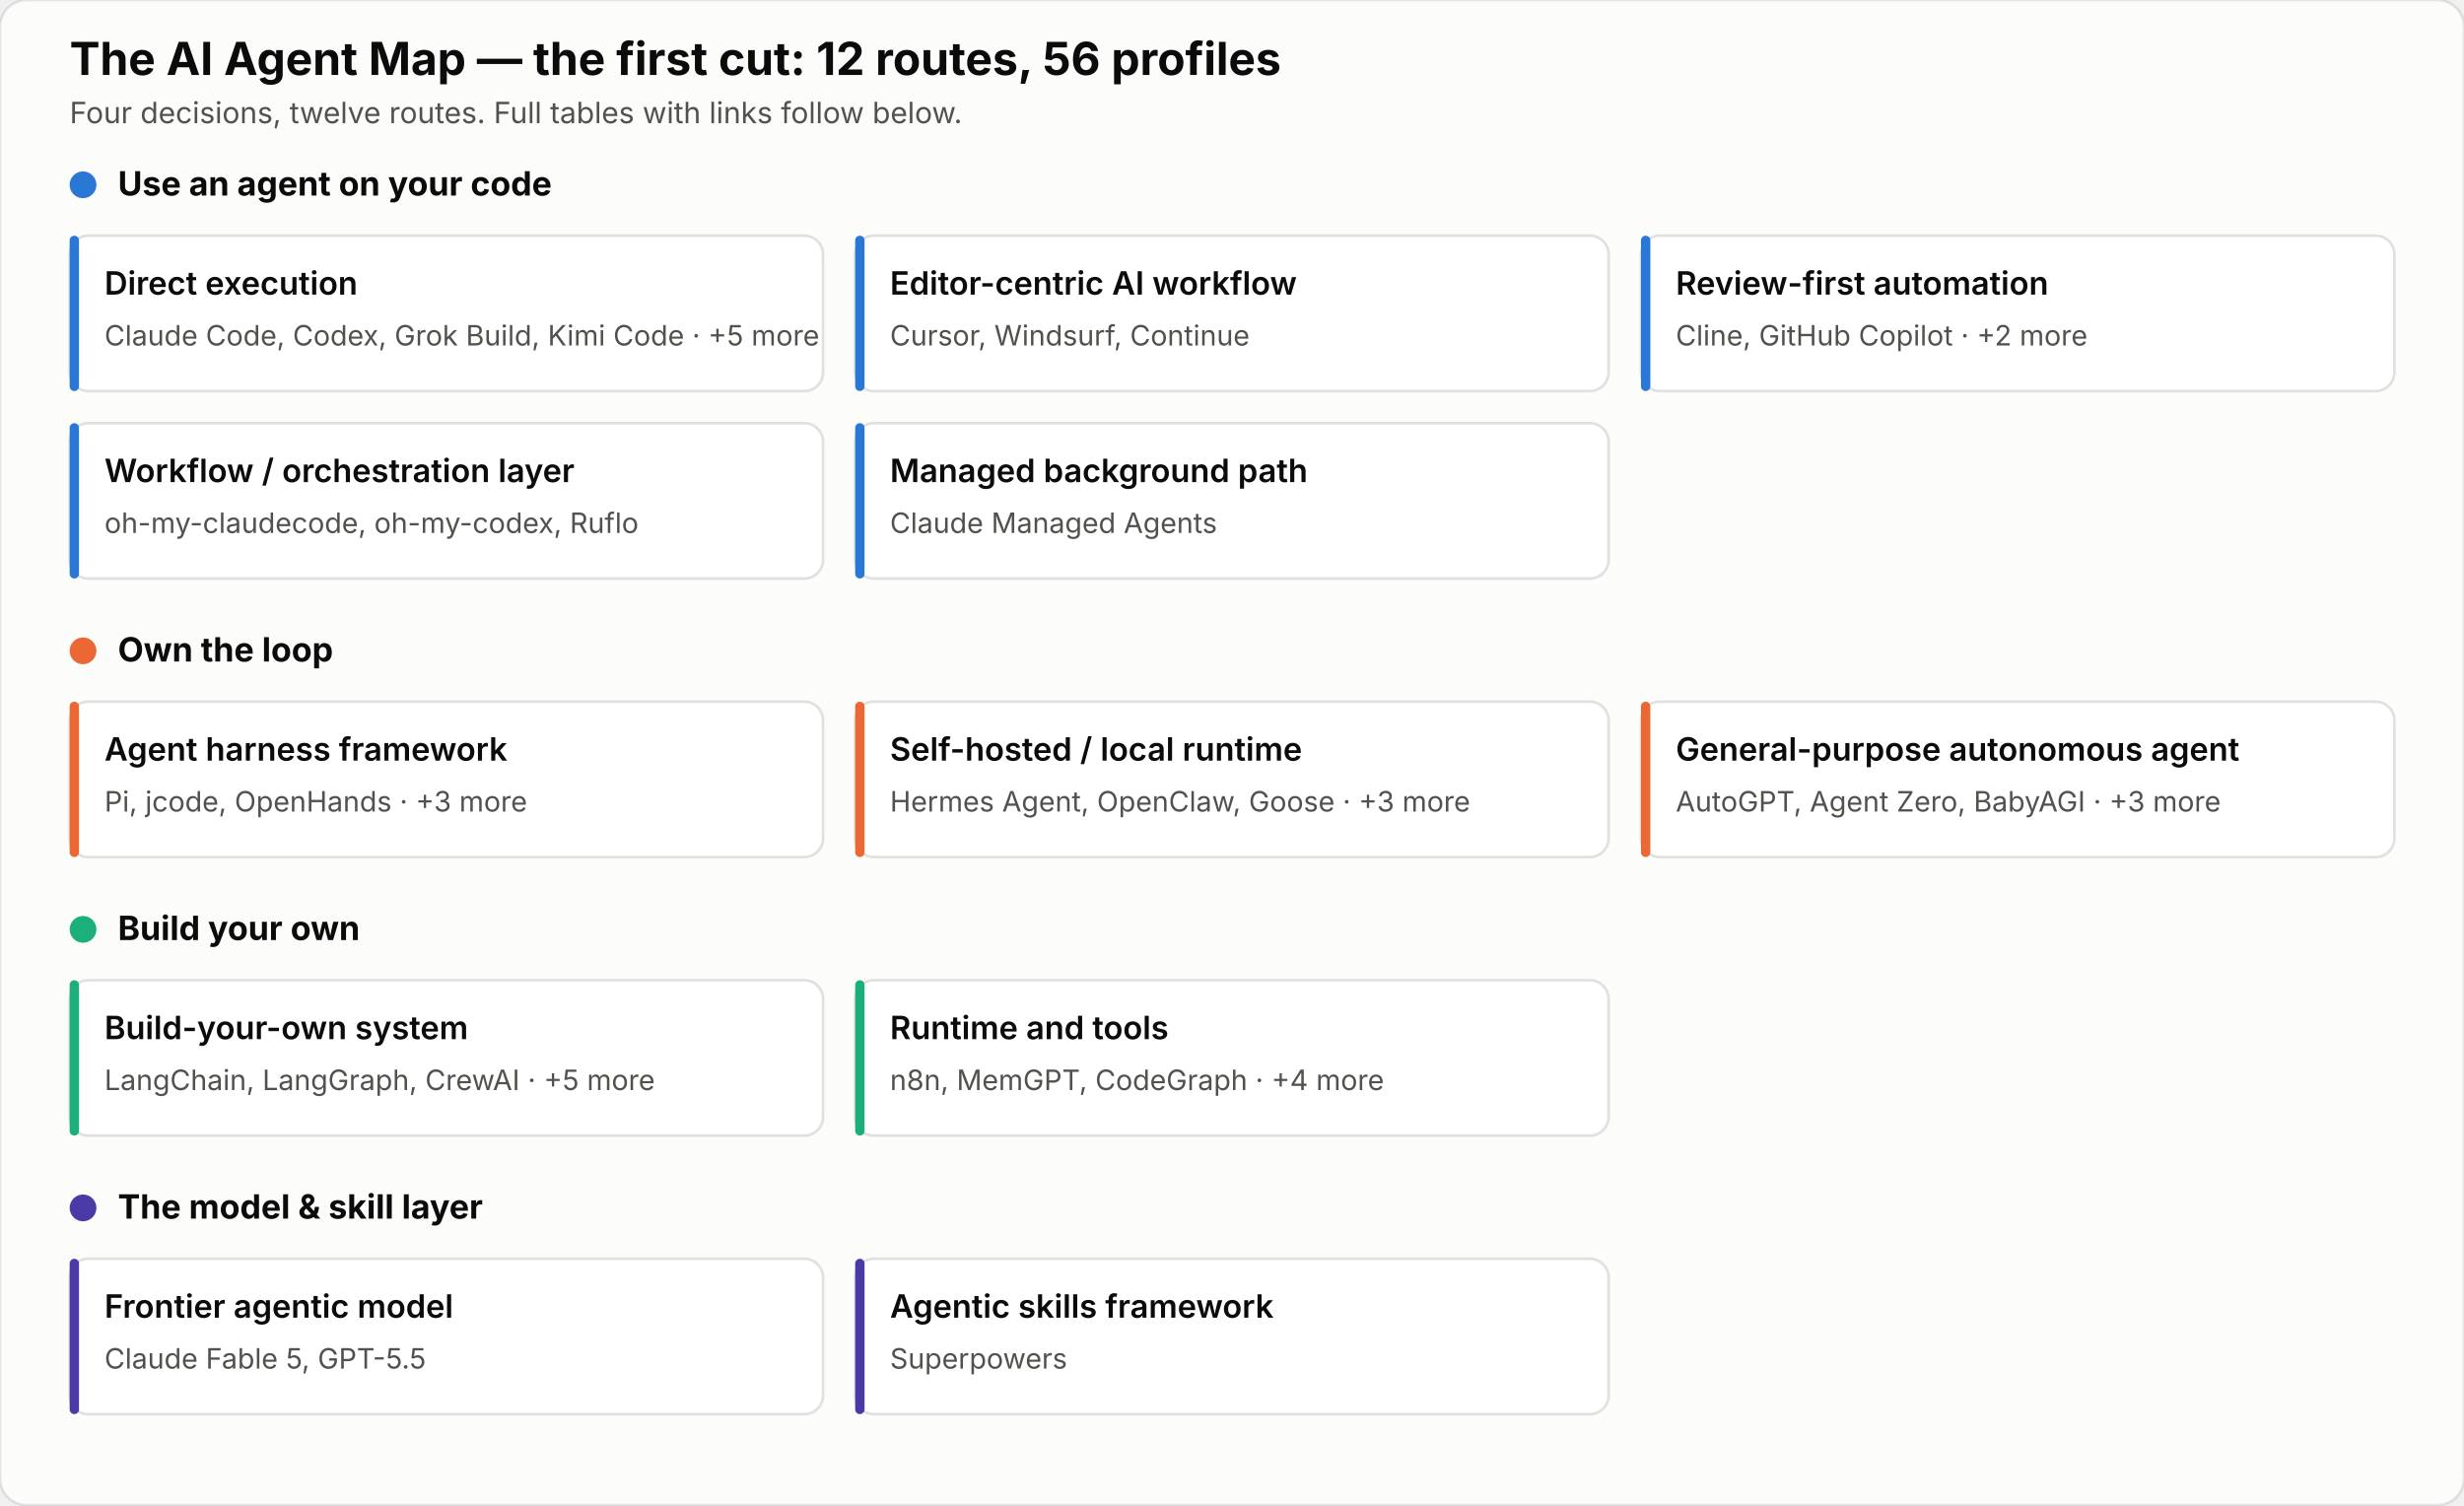
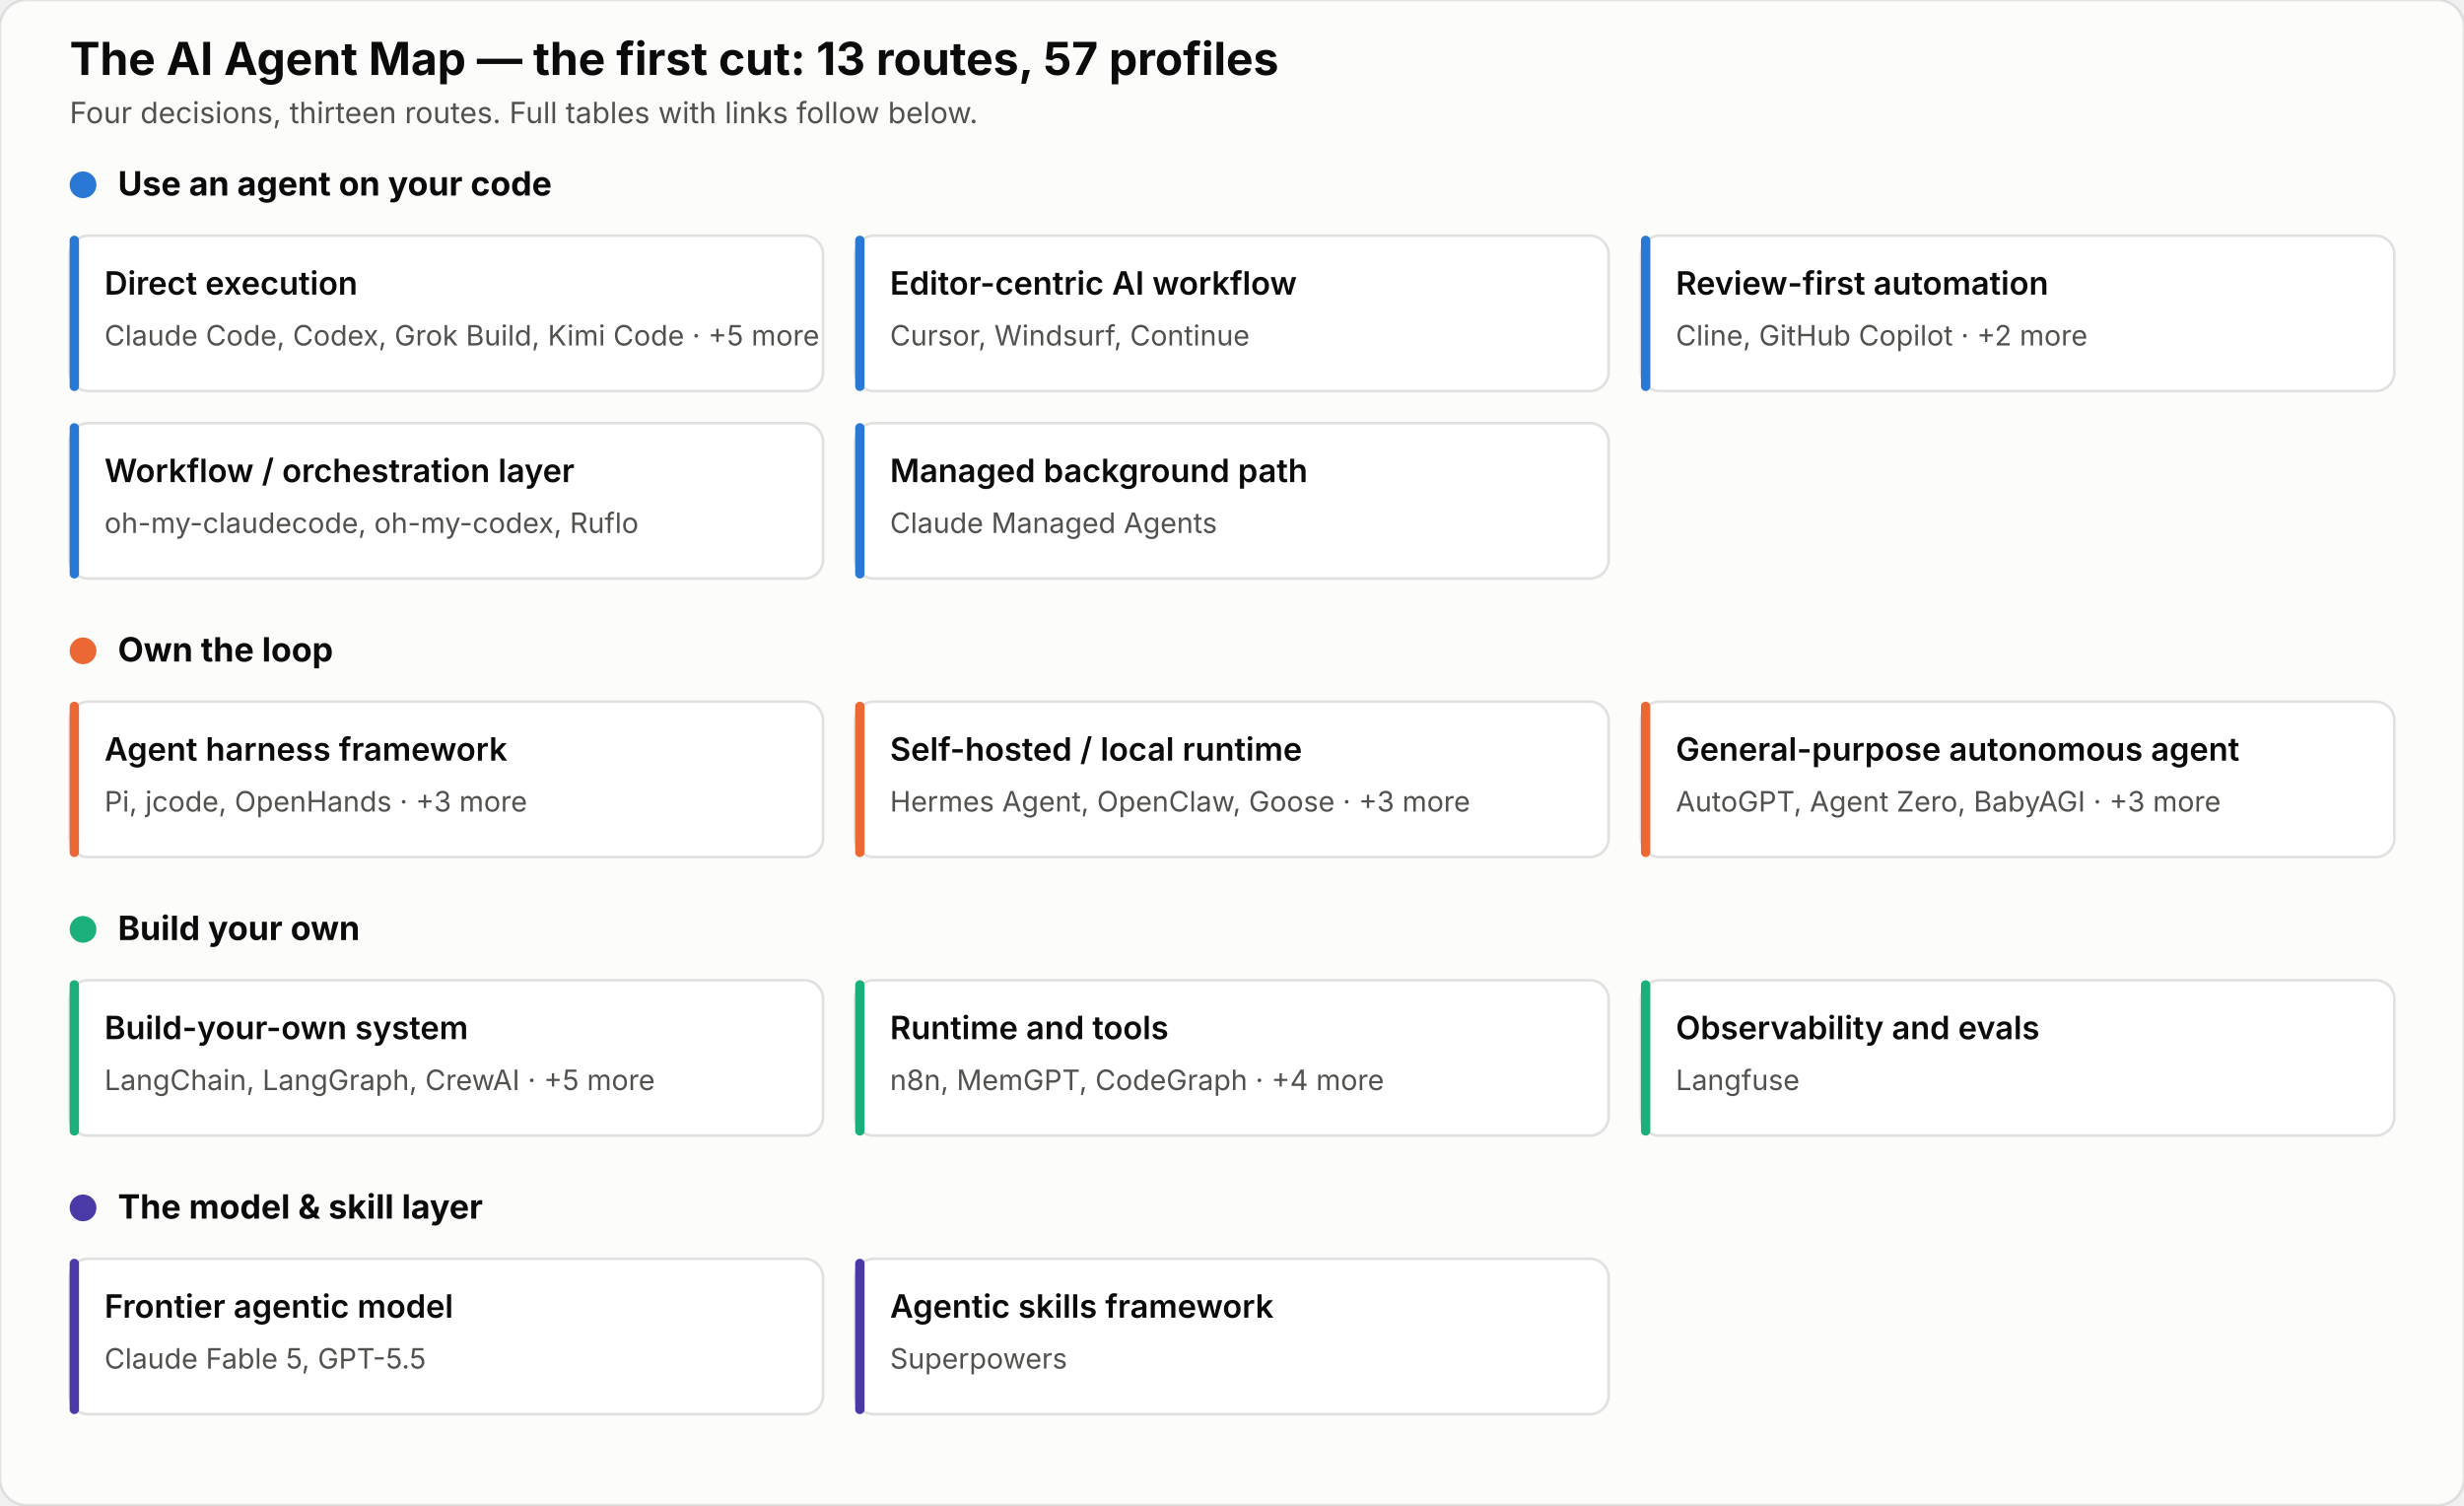
<svg xmlns="http://www.w3.org/2000/svg" width="920" height="562" viewBox="0 0 920 562" font-family="system-ui, -apple-system, sans-serif">
  <rect width="920" height="562" rx="10" fill="#fcfcfb" stroke="rgba(11,11,11,0.10)" />
-   <text x="26" y="28" font-size="17" font-weight="700" fill="#0b0b0b">The AI Agent Map — the first cut: 12 routes, 56 profiles</text>
-   <text x="26" y="46" font-size="11" fill="#52514e">Four decisions, twelve routes. Full tables with links follow below.</text>
+   <text x="26" y="28" font-size="17" font-weight="700" fill="#0b0b0b">The AI Agent Map — the first cut: 13 routes, 57 profiles</text>
+   <text x="26" y="46" font-size="11" fill="#52514e">Four decisions, thirteen routes. Full tables with links follow below.</text>
  <circle cx="31" cy="69" r="5" fill="#2a78d6" />
  <text x="44" y="73" font-size="12.5" font-weight="700" fill="#0b0b0b">Use an agent on your code</text>
  <rect x="26.0" y="88.0" width="281.3" height="58" rx="7" fill="#ffffff" stroke="rgba(11,11,11,0.12)" />
  <rect x="26.0" y="88.0" width="3.5" height="58" rx="1.75" fill="#2a78d6" />
  <text x="39.0" y="110.0" font-size="12" font-weight="600" fill="#0b0b0b">Direct execution</text>
  <text x="39.0" y="129.0" font-size="10.5" fill="#52514e">Claude Code, Codex, Grok Build, Kimi Code · +5 more</text>
  <rect x="319.3" y="88.0" width="281.3" height="58" rx="7" fill="#ffffff" stroke="rgba(11,11,11,0.12)" />
  <rect x="319.3" y="88.0" width="3.5" height="58" rx="1.75" fill="#2a78d6" />
  <text x="332.3" y="110.0" font-size="12" font-weight="600" fill="#0b0b0b">Editor-centric AI workflow</text>
  <text x="332.3" y="129.0" font-size="10.5" fill="#52514e">Cursor, Windsurf, Continue</text>
  <rect x="612.7" y="88.0" width="281.3" height="58" rx="7" fill="#ffffff" stroke="rgba(11,11,11,0.12)" />
  <rect x="612.7" y="88.0" width="3.5" height="58" rx="1.75" fill="#2a78d6" />
  <text x="625.7" y="110.0" font-size="12" font-weight="600" fill="#0b0b0b">Review-first automation</text>
  <text x="625.7" y="129.0" font-size="10.5" fill="#52514e">Cline, GitHub Copilot · +2 more</text>
  <rect x="26.0" y="158.0" width="281.3" height="58" rx="7" fill="#ffffff" stroke="rgba(11,11,11,0.12)" />
  <rect x="26.0" y="158.0" width="3.5" height="58" rx="1.75" fill="#2a78d6" />
  <text x="39.0" y="180.0" font-size="12" font-weight="600" fill="#0b0b0b">Workflow / orchestration layer</text>
  <text x="39.0" y="199.0" font-size="10.5" fill="#52514e">oh-my-claudecode, oh-my-codex, Ruflo</text>
  <rect x="319.3" y="158.0" width="281.3" height="58" rx="7" fill="#ffffff" stroke="rgba(11,11,11,0.12)" />
  <rect x="319.3" y="158.0" width="3.5" height="58" rx="1.75" fill="#2a78d6" />
  <text x="332.3" y="180.0" font-size="12" font-weight="600" fill="#0b0b0b">Managed background path</text>
  <text x="332.3" y="199.0" font-size="10.5" fill="#52514e">Claude Managed Agents</text>
  <circle cx="31" cy="243" r="5" fill="#eb6834" />
  <text x="44" y="247" font-size="12.5" font-weight="700" fill="#0b0b0b">Own the loop</text>
  <rect x="26.0" y="262.0" width="281.3" height="58" rx="7" fill="#ffffff" stroke="rgba(11,11,11,0.12)" />
  <rect x="26.0" y="262.0" width="3.5" height="58" rx="1.75" fill="#eb6834" />
  <text x="39.0" y="284.0" font-size="12" font-weight="600" fill="#0b0b0b">Agent harness framework</text>
  <text x="39.0" y="303.0" font-size="10.5" fill="#52514e">Pi, jcode, OpenHands · +3 more</text>
  <rect x="319.3" y="262.0" width="281.3" height="58" rx="7" fill="#ffffff" stroke="rgba(11,11,11,0.12)" />
  <rect x="319.3" y="262.0" width="3.5" height="58" rx="1.75" fill="#eb6834" />
  <text x="332.3" y="284.0" font-size="12" font-weight="600" fill="#0b0b0b">Self-hosted / local runtime</text>
  <text x="332.3" y="303.0" font-size="10.5" fill="#52514e">Hermes Agent, OpenClaw, Goose · +3 more</text>
  <rect x="612.7" y="262.0" width="281.3" height="58" rx="7" fill="#ffffff" stroke="rgba(11,11,11,0.12)" />
  <rect x="612.7" y="262.0" width="3.5" height="58" rx="1.75" fill="#eb6834" />
  <text x="625.7" y="284.0" font-size="12" font-weight="600" fill="#0b0b0b">General-purpose autonomous agent</text>
  <text x="625.7" y="303.0" font-size="10.5" fill="#52514e">AutoGPT, Agent Zero, BabyAGI · +3 more</text>
  <circle cx="31" cy="347" r="5" fill="#1baf7a" />
  <text x="44" y="351" font-size="12.5" font-weight="700" fill="#0b0b0b">Build your own</text>
  <rect x="26.0" y="366.0" width="281.3" height="58" rx="7" fill="#ffffff" stroke="rgba(11,11,11,0.12)" />
  <rect x="26.0" y="366.0" width="3.5" height="58" rx="1.75" fill="#1baf7a" />
  <text x="39.0" y="388.0" font-size="12" font-weight="600" fill="#0b0b0b">Build-your-own system</text>
  <text x="39.0" y="407.0" font-size="10.5" fill="#52514e">LangChain, LangGraph, CrewAI · +5 more</text>
  <rect x="319.3" y="366.0" width="281.3" height="58" rx="7" fill="#ffffff" stroke="rgba(11,11,11,0.12)" />
  <rect x="319.3" y="366.0" width="3.5" height="58" rx="1.75" fill="#1baf7a" />
  <text x="332.3" y="388.0" font-size="12" font-weight="600" fill="#0b0b0b">Runtime and tools</text>
  <text x="332.3" y="407.0" font-size="10.5" fill="#52514e">n8n, MemGPT, CodeGraph · +4 more</text>
+   <rect x="612.7" y="366.0" width="281.3" height="58" rx="7" fill="#ffffff" stroke="rgba(11,11,11,0.12)" />
+   <rect x="612.7" y="366.0" width="3.5" height="58" rx="1.75" fill="#1baf7a" />
+   <text x="625.7" y="388.0" font-size="12" font-weight="600" fill="#0b0b0b">Observability and evals</text>
+   <text x="625.7" y="407.0" font-size="10.5" fill="#52514e">Langfuse</text>
  <circle cx="31" cy="451" r="5" fill="#4a3aa7" />
  <text x="44" y="455" font-size="12.5" font-weight="700" fill="#0b0b0b">The model &amp; skill layer</text>
  <rect x="26.0" y="470.0" width="281.3" height="58" rx="7" fill="#ffffff" stroke="rgba(11,11,11,0.12)" />
  <rect x="26.0" y="470.0" width="3.5" height="58" rx="1.75" fill="#4a3aa7" />
  <text x="39.0" y="492.0" font-size="12" font-weight="600" fill="#0b0b0b">Frontier agentic model</text>
  <text x="39.0" y="511.0" font-size="10.5" fill="#52514e">Claude Fable 5, GPT-5.5</text>
  <rect x="319.3" y="470.0" width="281.3" height="58" rx="7" fill="#ffffff" stroke="rgba(11,11,11,0.12)" />
  <rect x="319.3" y="470.0" width="3.5" height="58" rx="1.75" fill="#4a3aa7" />
  <text x="332.3" y="492.0" font-size="12" font-weight="600" fill="#0b0b0b">Agentic skills framework</text>
  <text x="332.3" y="511.0" font-size="10.5" fill="#52514e">Superpowers</text>
</svg>
